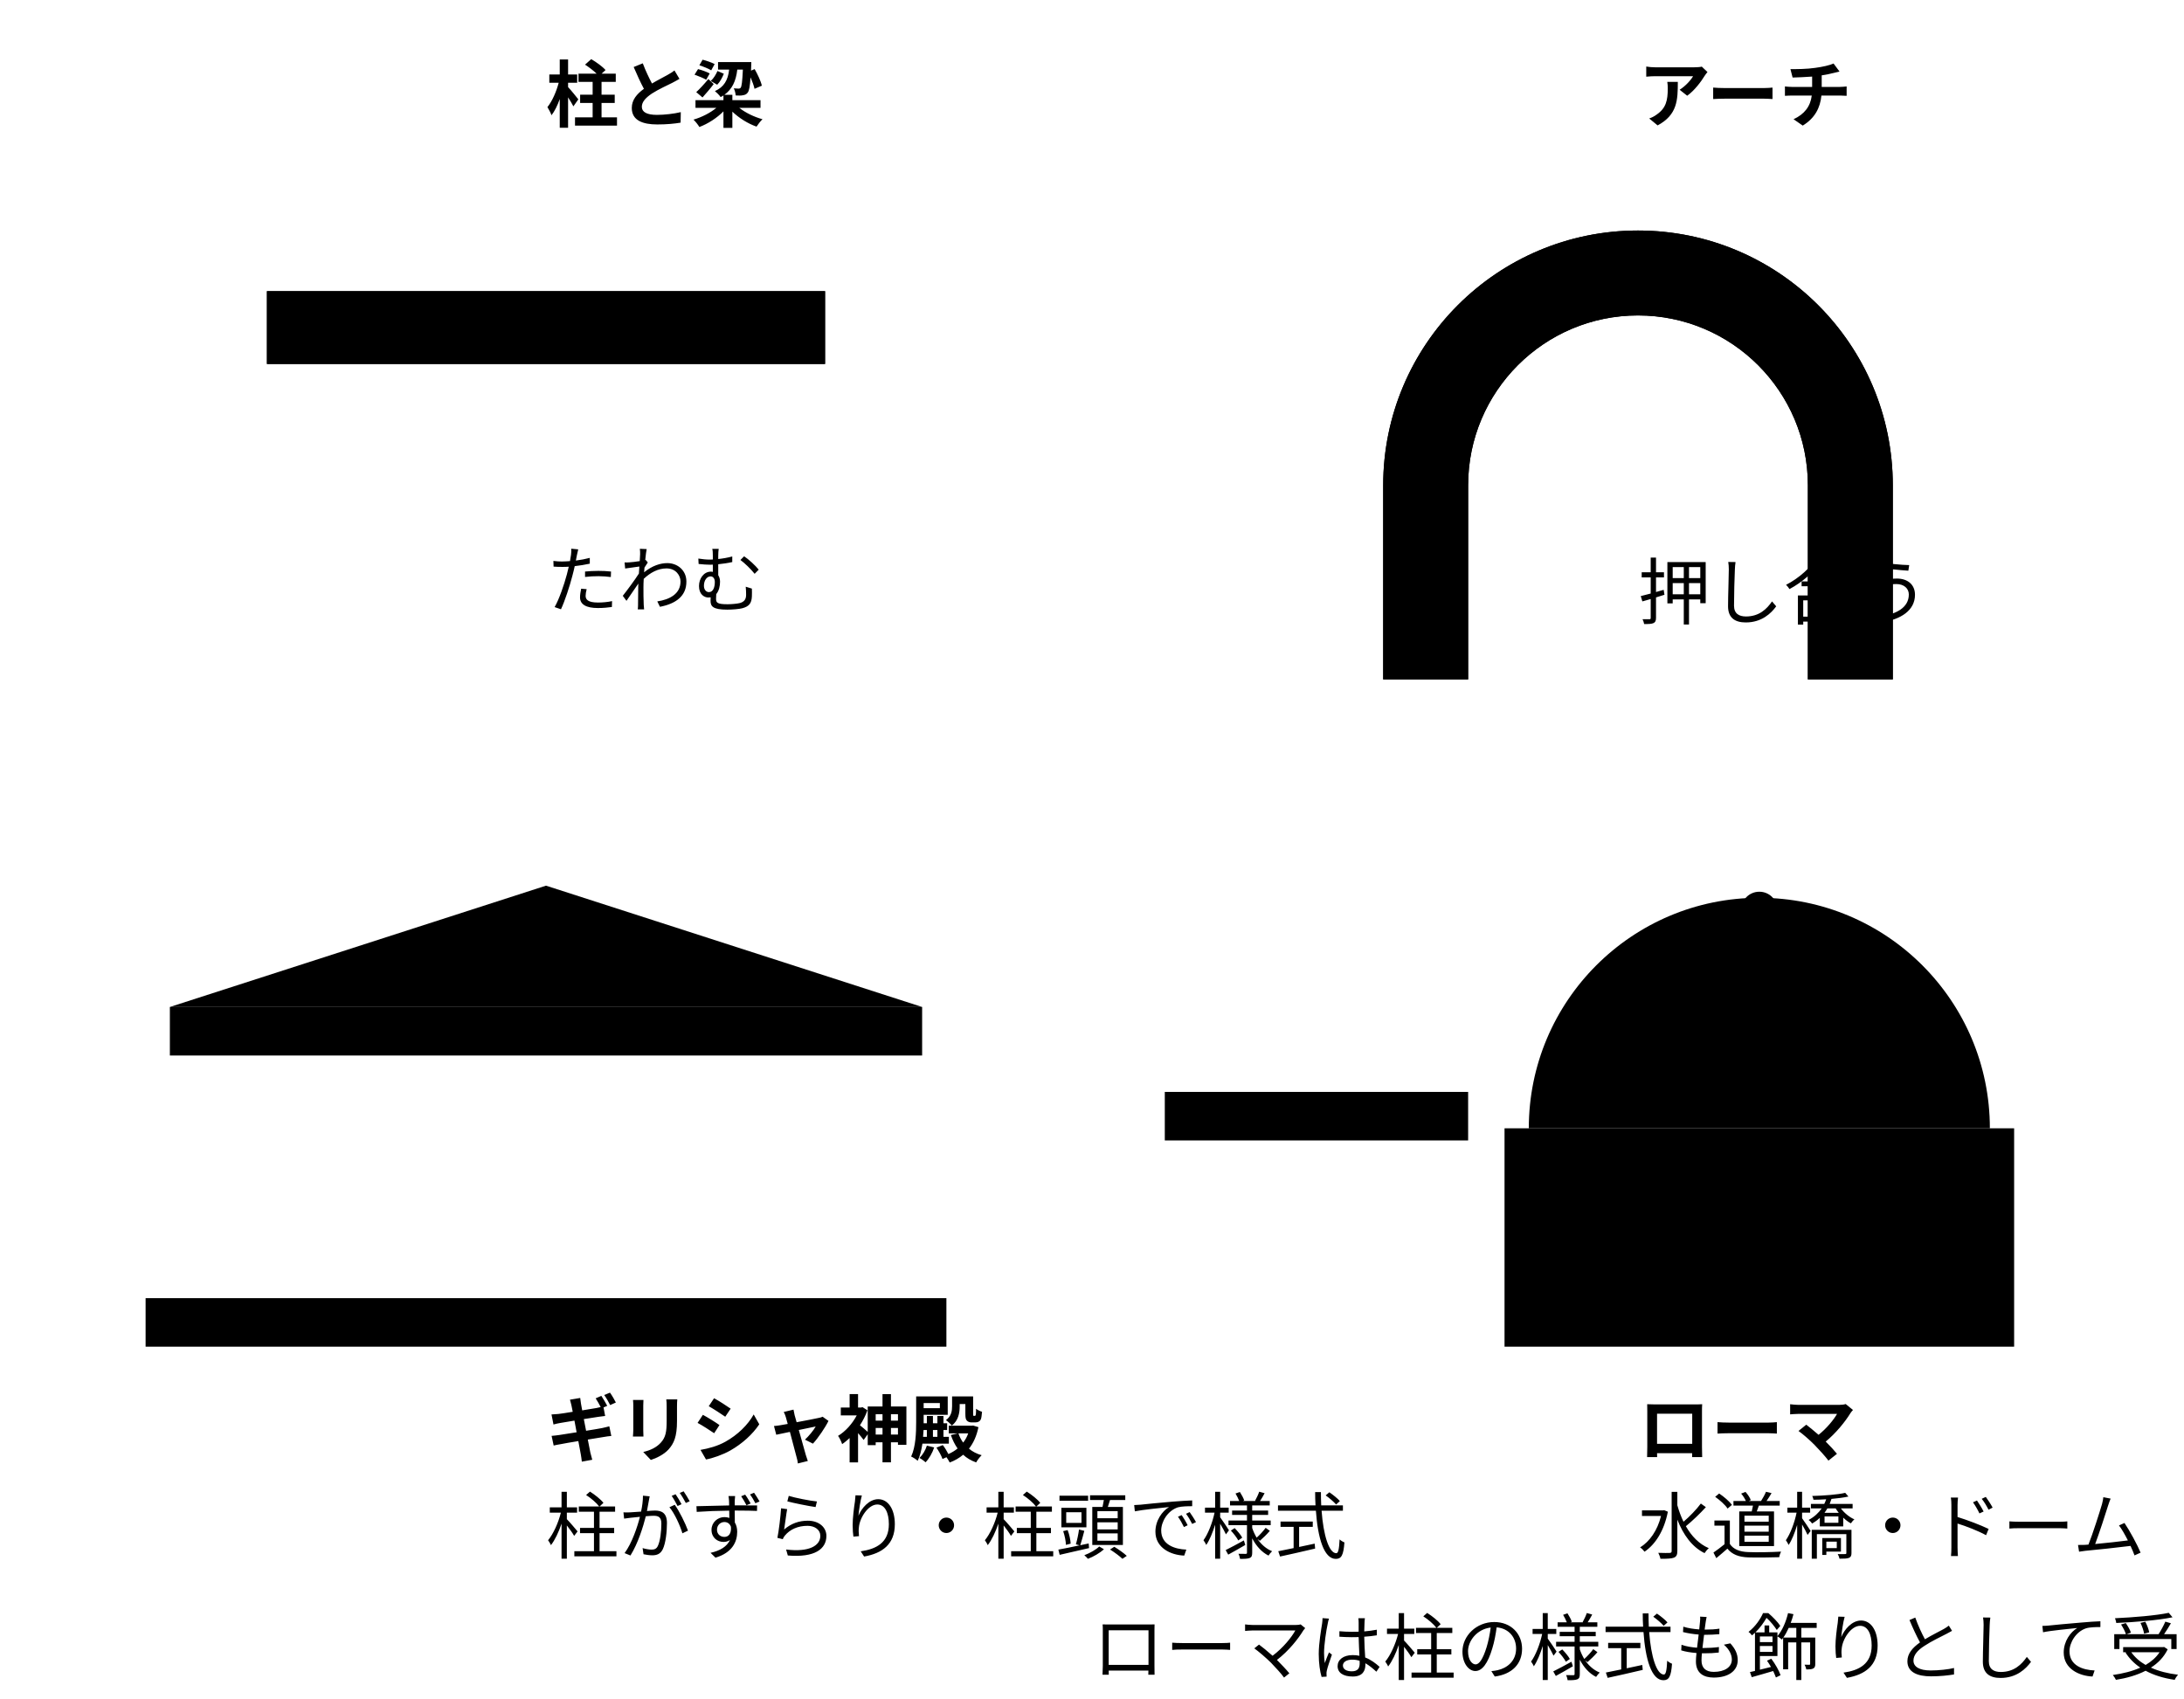
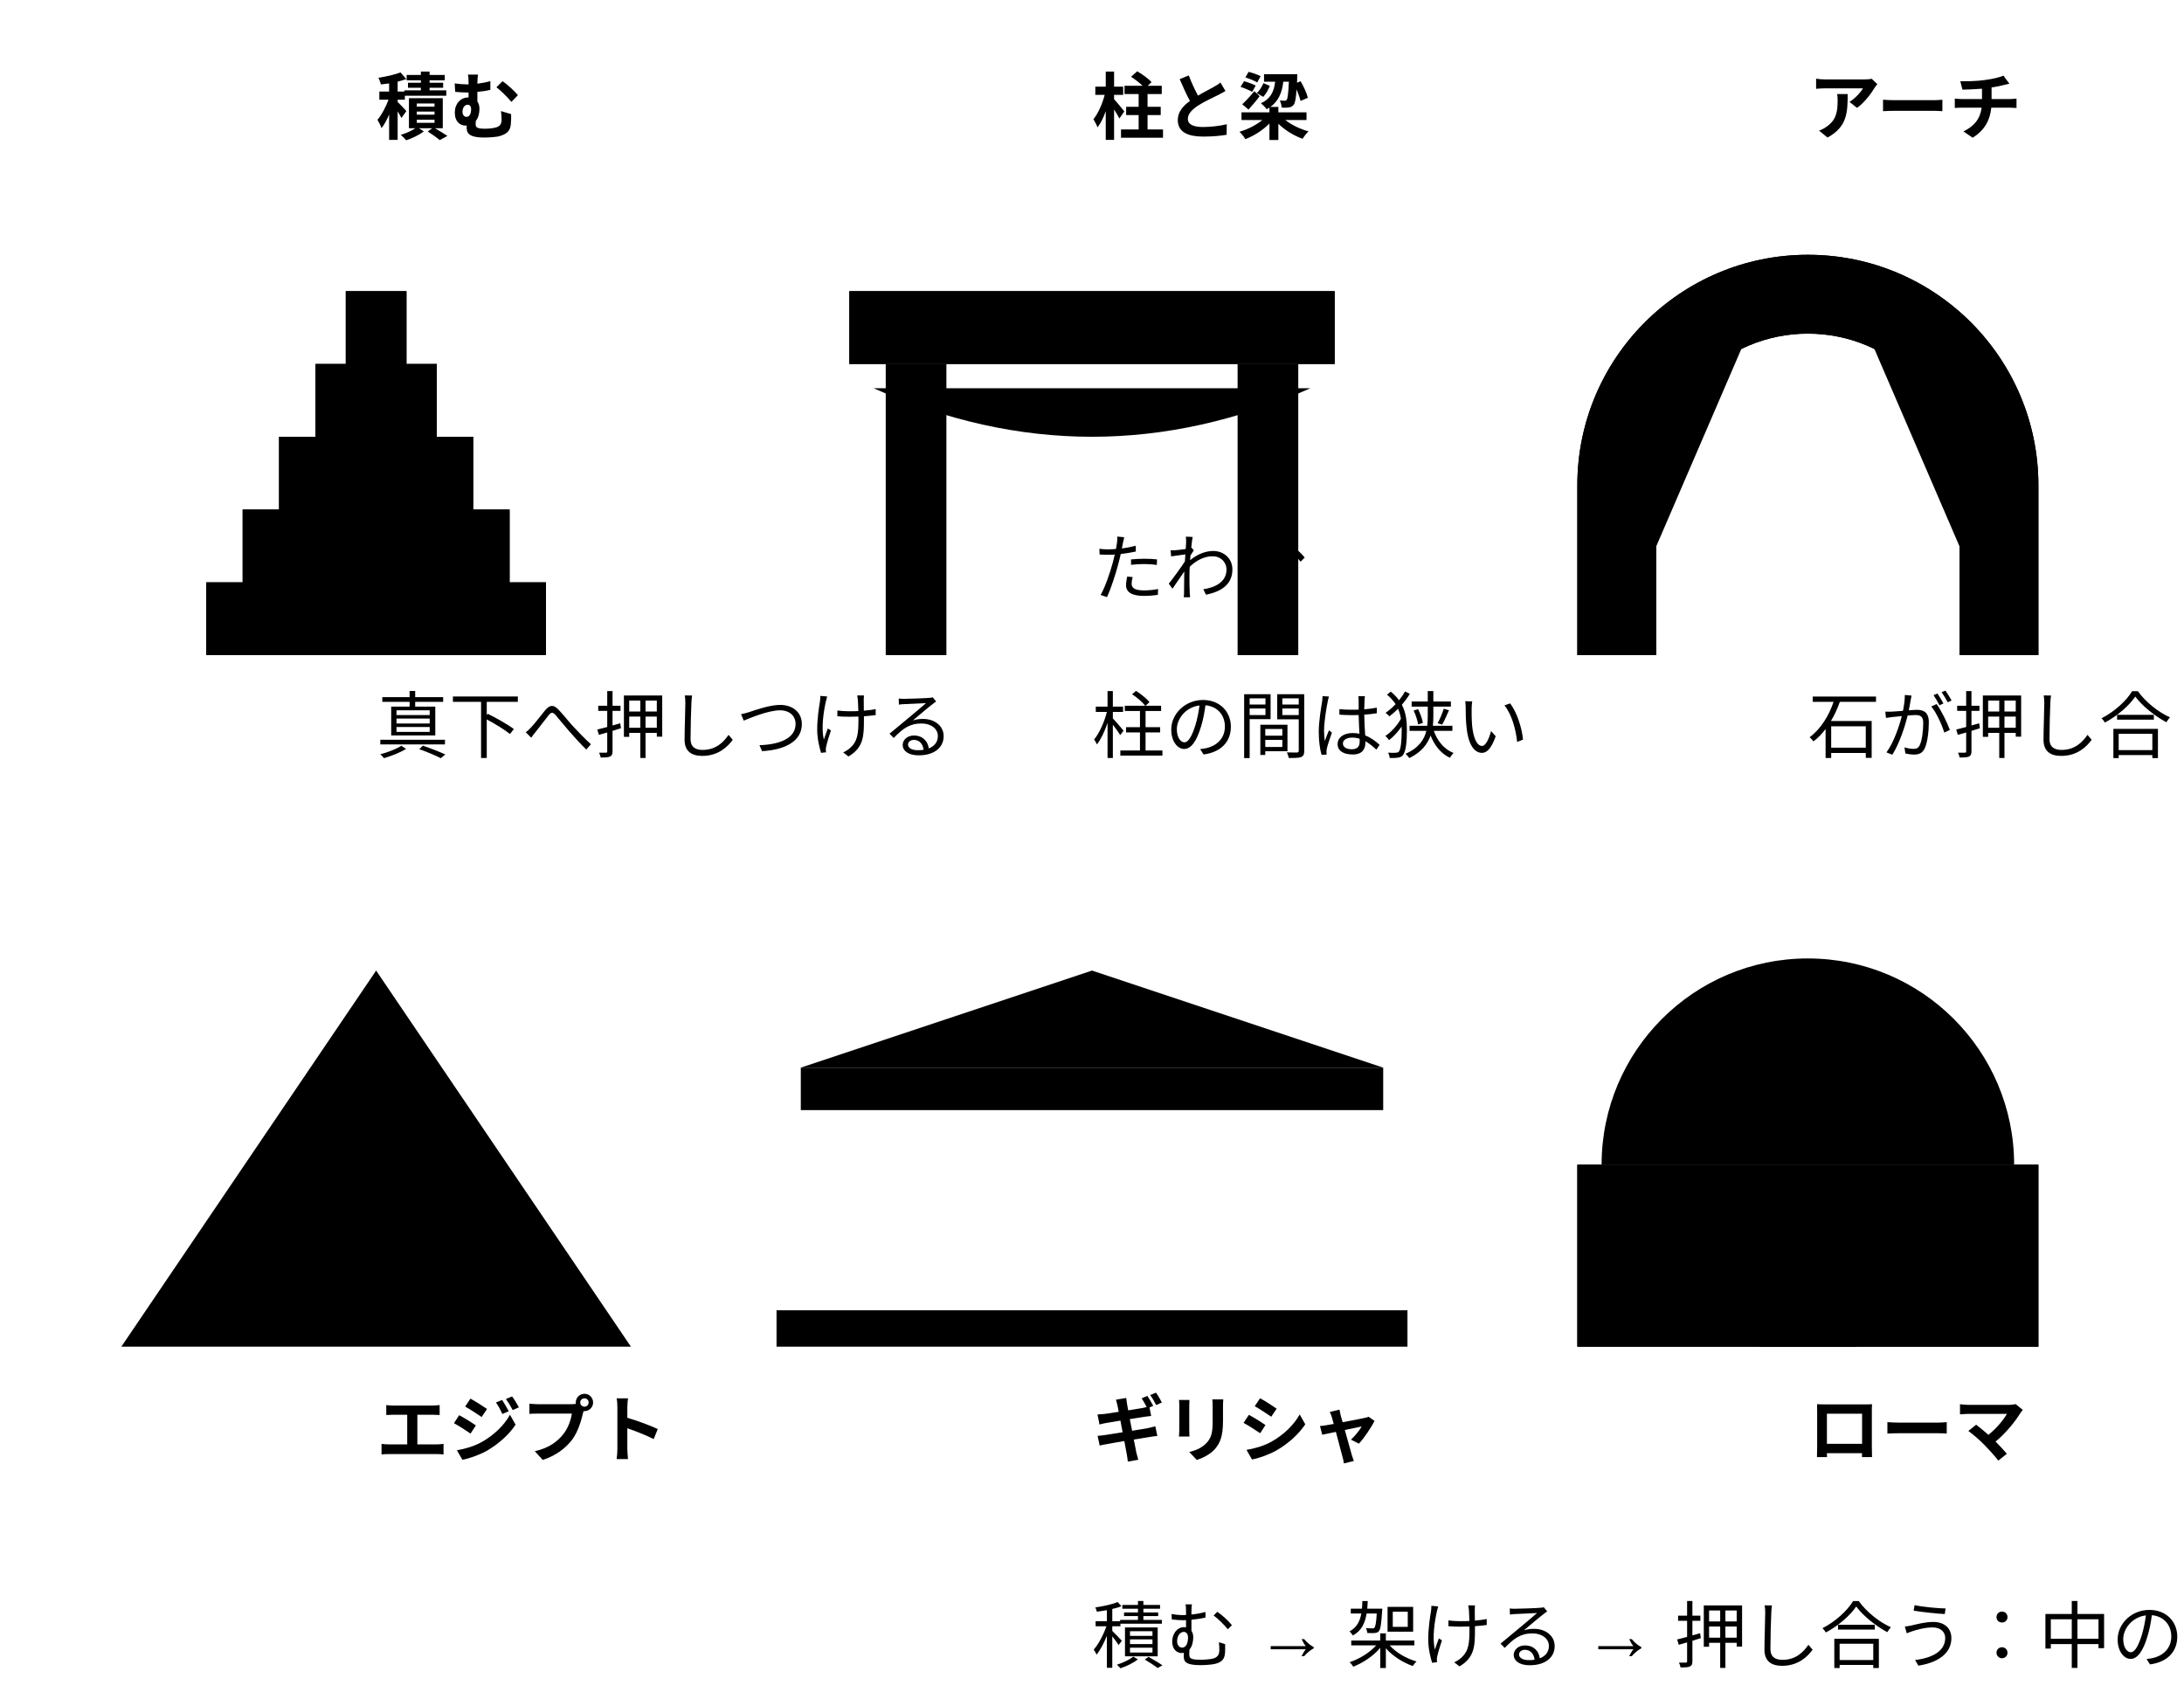
<svg xmlns="http://www.w3.org/2000/svg" viewBox="0 0 360 280">
-   <text x="90" y="20" class="t-m mid ink" font-weight="700">柱と梁</text>
-   <text x="270" y="20" class="t-m mid fl" font-weight="700">アーチ</text>
-   <path d="M180 10 V258" class="st-line dash" stroke-width="1" />
-   <path d="M90 28 V44" class="st" stroke-width="2.5" marker-end="url(#a-ink)" />
-   <rect x="44" y="48" width="92" height="12" class="tint" />
-   <rect x="44" y="48" width="92" height="12" class="st-soft" stroke-width="1.5" />
-   <path d="M48 64 Q90 82 132 64" class="st-f dash" stroke-width="1.5" fill="none" />
-   <rect x="50" y="60" width="12" height="52" class="st" stroke-width="2" fill="none" />
-   <rect x="118" y="60" width="12" height="52" class="st" stroke-width="2" fill="none" />
-   <text x="90" y="100" class="t-xs mid fl">たわむ</text>
-   <path d="M270 28 V40" class="st" stroke-width="2.5" marker-end="url(#a-ink)" />
-   <path d="M228 112 V80 A42 42 0 0 1 312 80 V112 H298 V80 A28 28 0 0 0 242 80 V112Z" class="tint" />
-   <path d="M228 112 V80 A42 42 0 0 1 312 80 V112 H298 V80 A28 28 0 0 0 242 80 V112Z" class="st" stroke-width="2" />
-   <path d="M264 44 C246 50 236 62 235 90 V108" class="st-f" stroke-width="2" fill="none" marker-end="url(#a-architecture)" />
-   <path d="M276 44 C294 50 304 62 305 90 V108" class="st-f" stroke-width="2" fill="none" marker-end="url(#a-architecture)" />
-   <text x="270" y="102" class="t-xs mid fl">押し合う</text>
-   <path d="M90 120 V138" class="st-soft" stroke-width="2" marker-end="url(#a-soft)" />
-   <path d="M270 120 V138" class="st-soft" stroke-width="2" marker-end="url(#a-soft)" />
-   <path d="M28 166 L90 146 L152 166Z" class="fl" />
-   <rect x="28" y="166" width="124" height="8" class="soft" />
-   <g class="st" stroke-width="5">
-     <path d="M36 176 V214 M54 176 V214 M72 176 V214 M90 176 V214 M108 176 V214 M126 176 V214 M144 176 V214" />
+   <g class="t-m mid" font-weight="700">
+     <text x="62" y="22" class="ink">積む</text>
+     <text x="180" y="22" class="ink">柱と梁</text>
+     <text x="298" y="22" class="fl">アーチ</text>
  </g>
-   <rect x="24" y="214" width="132" height="8" class="soft" />
-   <text x="90" y="240" class="t-s mid ink" font-weight="700">ギリシャ神殿</text>
-   <text x="90" y="256" class="t-xs mid soft">柱がずらり・柱頭で様式</text>
-   <path d="M252 186 A38 38 0 0 1 328 186Z" class="fl" />
-   <rect x="248" y="186" width="84" height="36" class="tint" />
-   <rect x="248" y="186" width="84" height="36" class="st-soft" stroke-width="1.5" fill="none" />
-   <circle cx="290" cy="150" r="3" class="paper" />
-   <rect x="192" y="180" width="50" height="8" class="soft" />
-   <path d="M192 222 V202 A8 8 0 0 1 208 202 V222 M209 222 V202 A8 8 0 0 1 225 202 V222 M226 222 V202 A8 8 0 0 1 242 202 V222" class="st" stroke-width="2" fill="none" />
-   <path d="M192 188 V202 M242 188 V202" class="st" stroke-width="2" />
-   <text x="270" y="240" class="t-s mid ink" font-weight="700">ローマ</text>
-   <text x="270" y="256" class="t-xs mid soft">水道橋・ドーム</text>
-   <text x="180" y="276" class="t-xs mid ink">ローマは柱の様式も飾りとして受け継いだ</text>
+   <path d="M121 10 V250 M239 10 V250" class="st-line dash" stroke-width="1" />
+   <path d="M62 30 V42" class="st" stroke-width="2.5" marker-end="url(#a-ink)" />
+   <g class="tint">
+     <rect x="34" y="96" width="56" height="12" />
+     <rect x="40" y="84" width="44" height="12" />
+     <rect x="46" y="72" width="32" height="12" />
+     <rect x="52" y="60" width="20" height="12" />
+     <rect x="57" y="48" width="10" height="12" />
+   </g>
+   <path d="M34 96 h56 v12 h-56 Z M40 84 h44 v12 h-44 Z M46 72 h32 v12 h-32 Z M52 60 h20 v12 h-20 Z M57 48 h10 v12 h-10 Z" class="st-soft" stroke-width="1" />
+   <text x="62" y="124" class="t-xs mid soft">真下へ押しつける</text>
+   <path d="M180 30 V44" class="st" stroke-width="2.5" marker-end="url(#a-ink)" />
+   <rect x="140" y="48" width="80" height="12" class="tint" />
+   <rect x="140" y="48" width="80" height="12" class="st-soft" stroke-width="1.5" />
+   <path d="M144 64 Q180 80 216 64" class="st-f dash" stroke-width="1.5" />
+   <rect x="146" y="60" width="10" height="48" class="st" stroke-width="2" />
+   <rect x="204" y="60" width="10" height="48" class="st" stroke-width="2" />
+   <text x="180" y="98" class="t-xs mid fl">たわむ</text>
+   <text x="180" y="124" class="t-xs mid soft">柱の間は狭い</text>
+   <path d="M298 30 V40" class="st" stroke-width="2.5" marker-end="url(#a-ink)" />
+   <path d="M260 108 V80 A38 38 0 0 1 336 80 V108 H323 V80 A25 25 0 0 0 273 80 V108Z" class="tint" />
+   <path d="M260 108 V80 A38 38 0 0 1 336 80 V108 H323 V80 A25 25 0 0 0 273 80 V108Z" class="st" stroke-width="2" />
+   <path d="M292 46 C276 52 268 62 267 88 V104" class="st-f" stroke-width="2" marker-end="url(#a-architecture)" />
+   <path d="M304 46 C320 52 328 62 329 88 V104" class="st-f" stroke-width="2" marker-end="url(#a-architecture)" />
+   <text x="298" y="124" class="t-xs mid soft">石が押し合う</text>
+   <path d="M62 132 V146" class="st-soft" stroke-width="2" marker-end="url(#a-soft)" />
+   <path d="M180 132 V146" class="st-soft" stroke-width="2" marker-end="url(#a-soft)" />
+   <path d="M298 132 V146" class="st-soft" stroke-width="2" marker-end="url(#a-soft)" />
+   <path d="M62 160 L104 222 H20 Z" class="fl" />
+   <rect x="56" y="196" width="12" height="6" class="paper" />
+   <path d="M132 176 L180 160 L228 176Z" class="fl" />
+   <rect x="132" y="176" width="96" height="7" class="soft" />
+   <path d="M140 185 V216 M156 185 V216 M172 185 V216 M188 185 V216 M204 185 V216 M220 185 V216" class="st" stroke-width="4" />
+   <rect x="128" y="216" width="104" height="6" class="soft" />
+   <path d="M264 192 A34 34 0 0 1 332 192Z" class="fl" />
+   <rect x="260" y="192" width="76" height="30" class="tint" />
+   <rect x="260" y="192" width="76" height="30" class="st-soft" stroke-width="1.5" />
+   <path d="M290 222 V206 A8 8 0 0 1 306 206 V222" class="st" stroke-width="2" />
+   <g class="t-s mid ink" font-weight="700">
+     <text x="62" y="240">エジプト</text>
+     <text x="180" y="240">ギリシャ</text>
+     <text x="298" y="240">ローマ</text>
+   </g>
+   <path d="M30 256 H330" class="st-f" stroke-width="2" marker-end="url(#a-architecture)" />
+   <text x="180" y="274" class="t-xs mid ink">積む → 架ける → 押し合う：中の空間が広くなる</text>
</svg>
